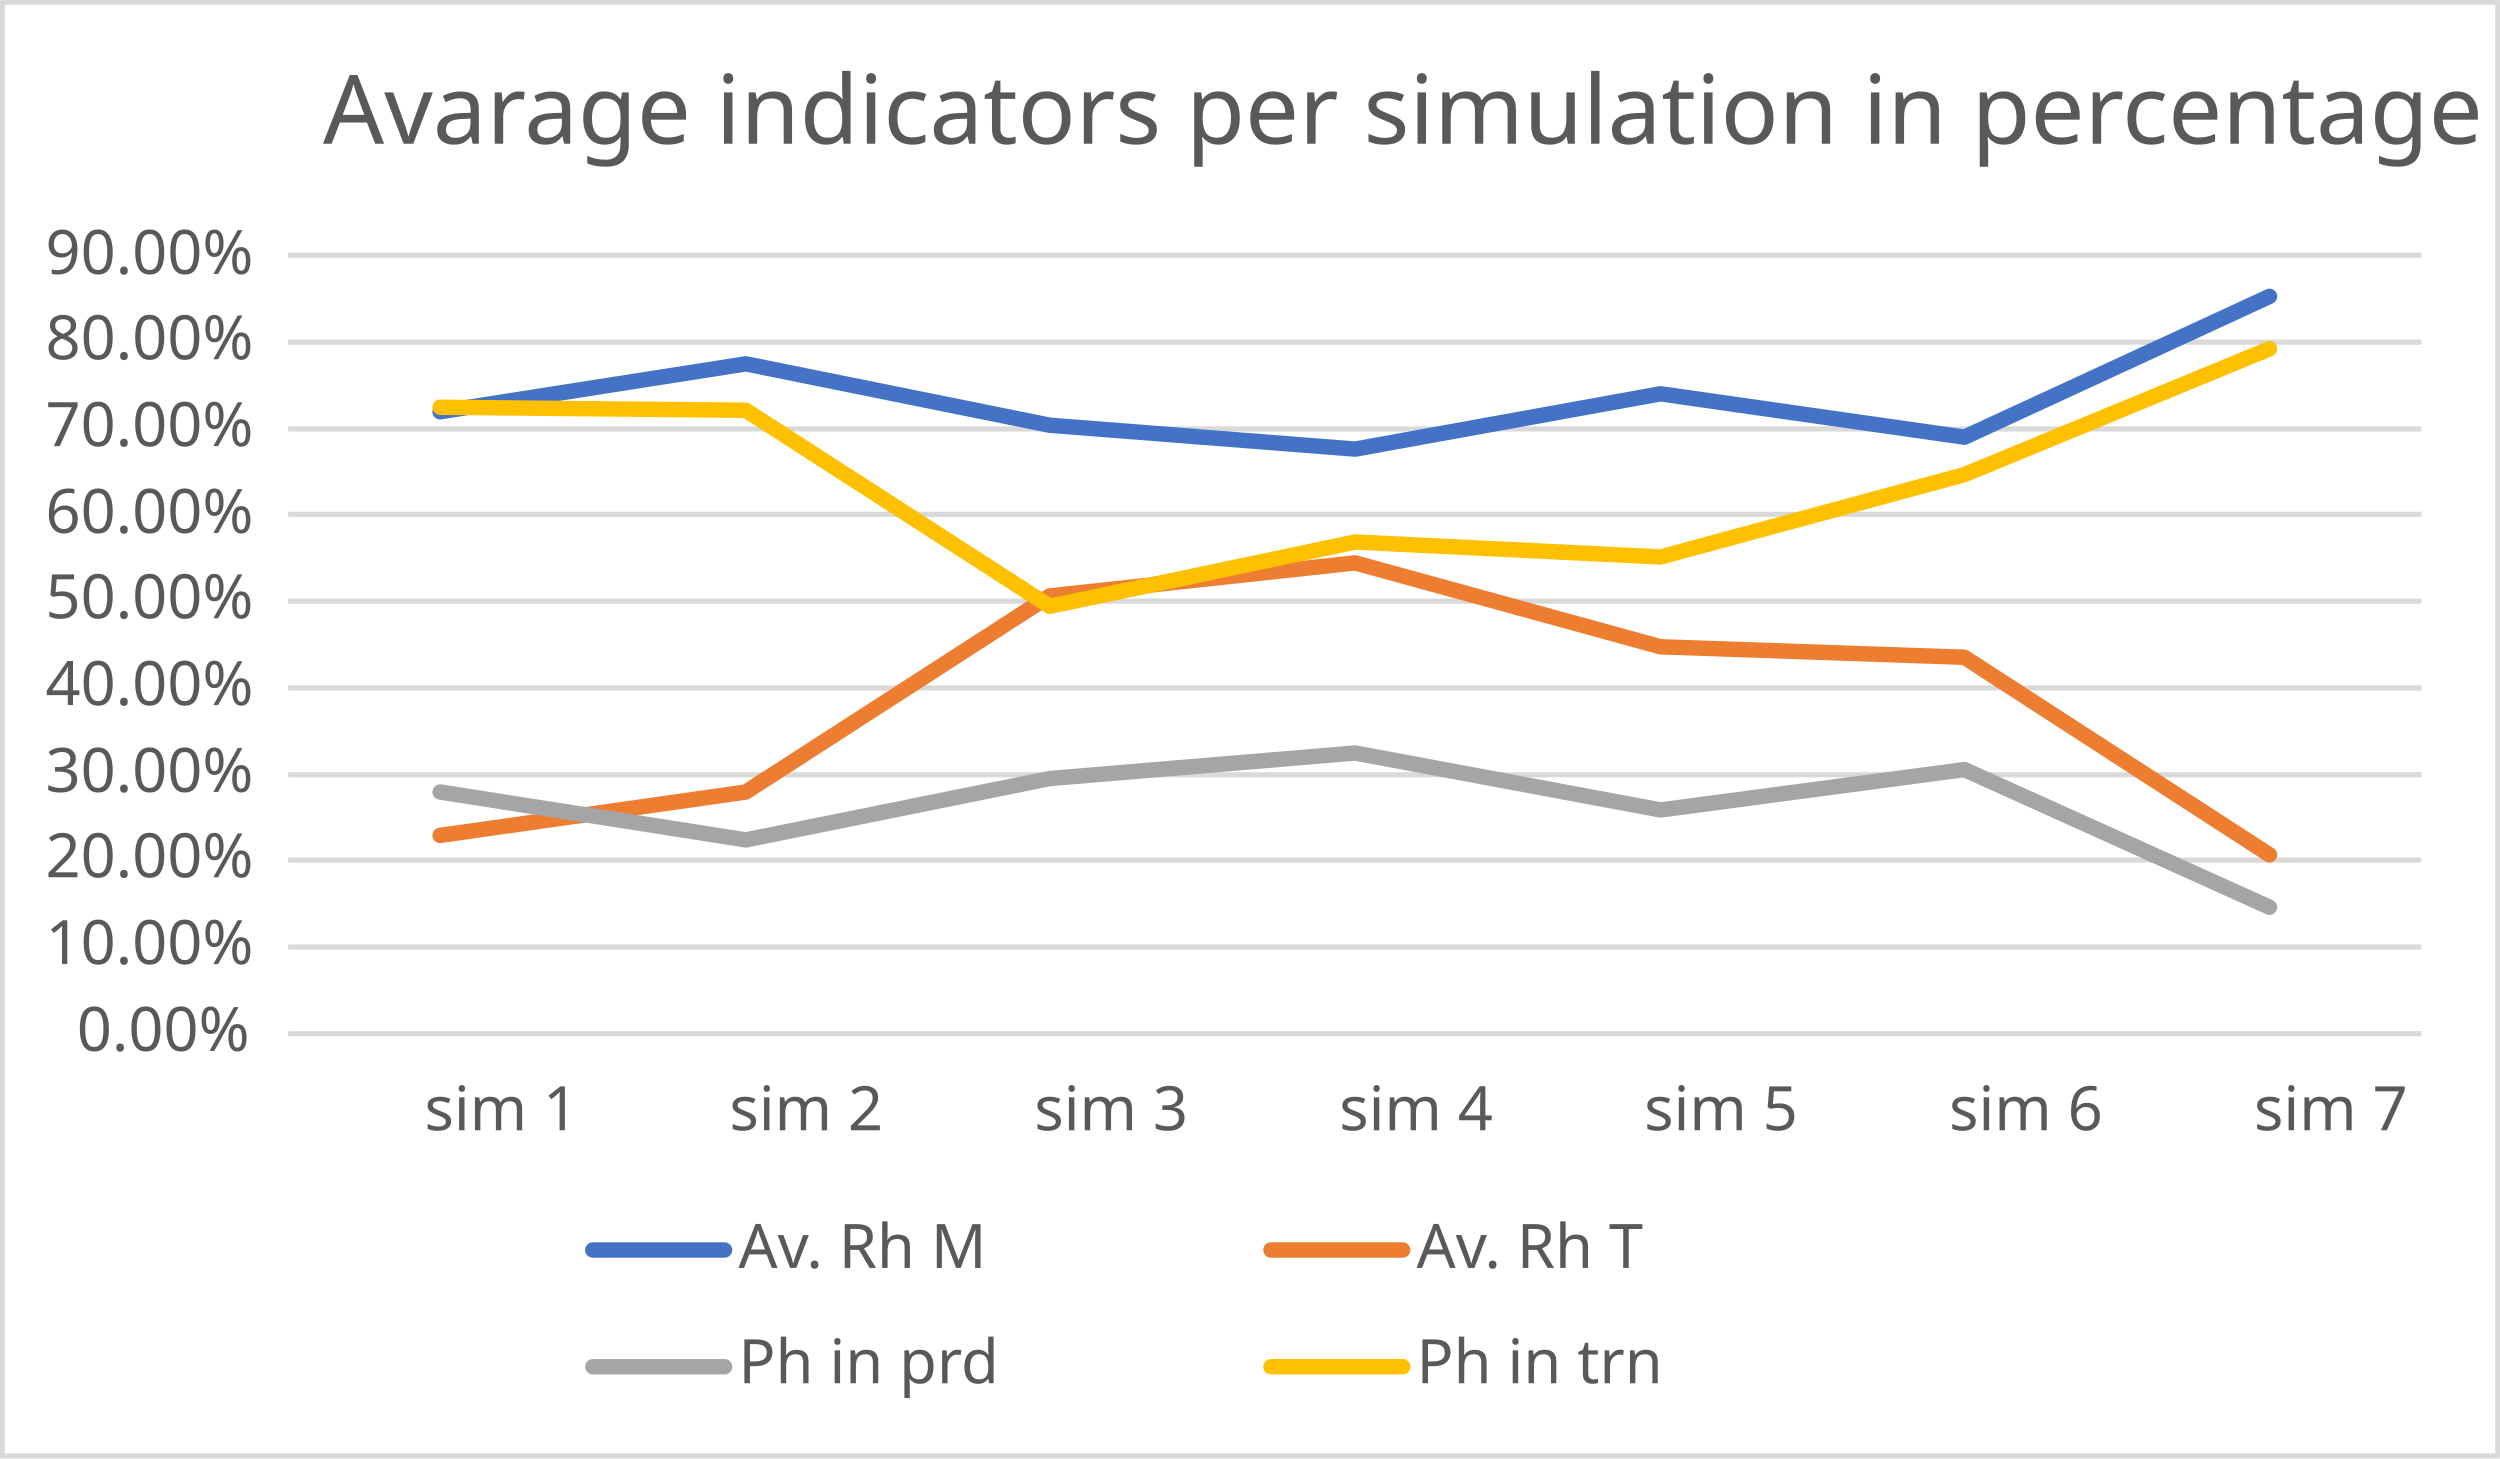
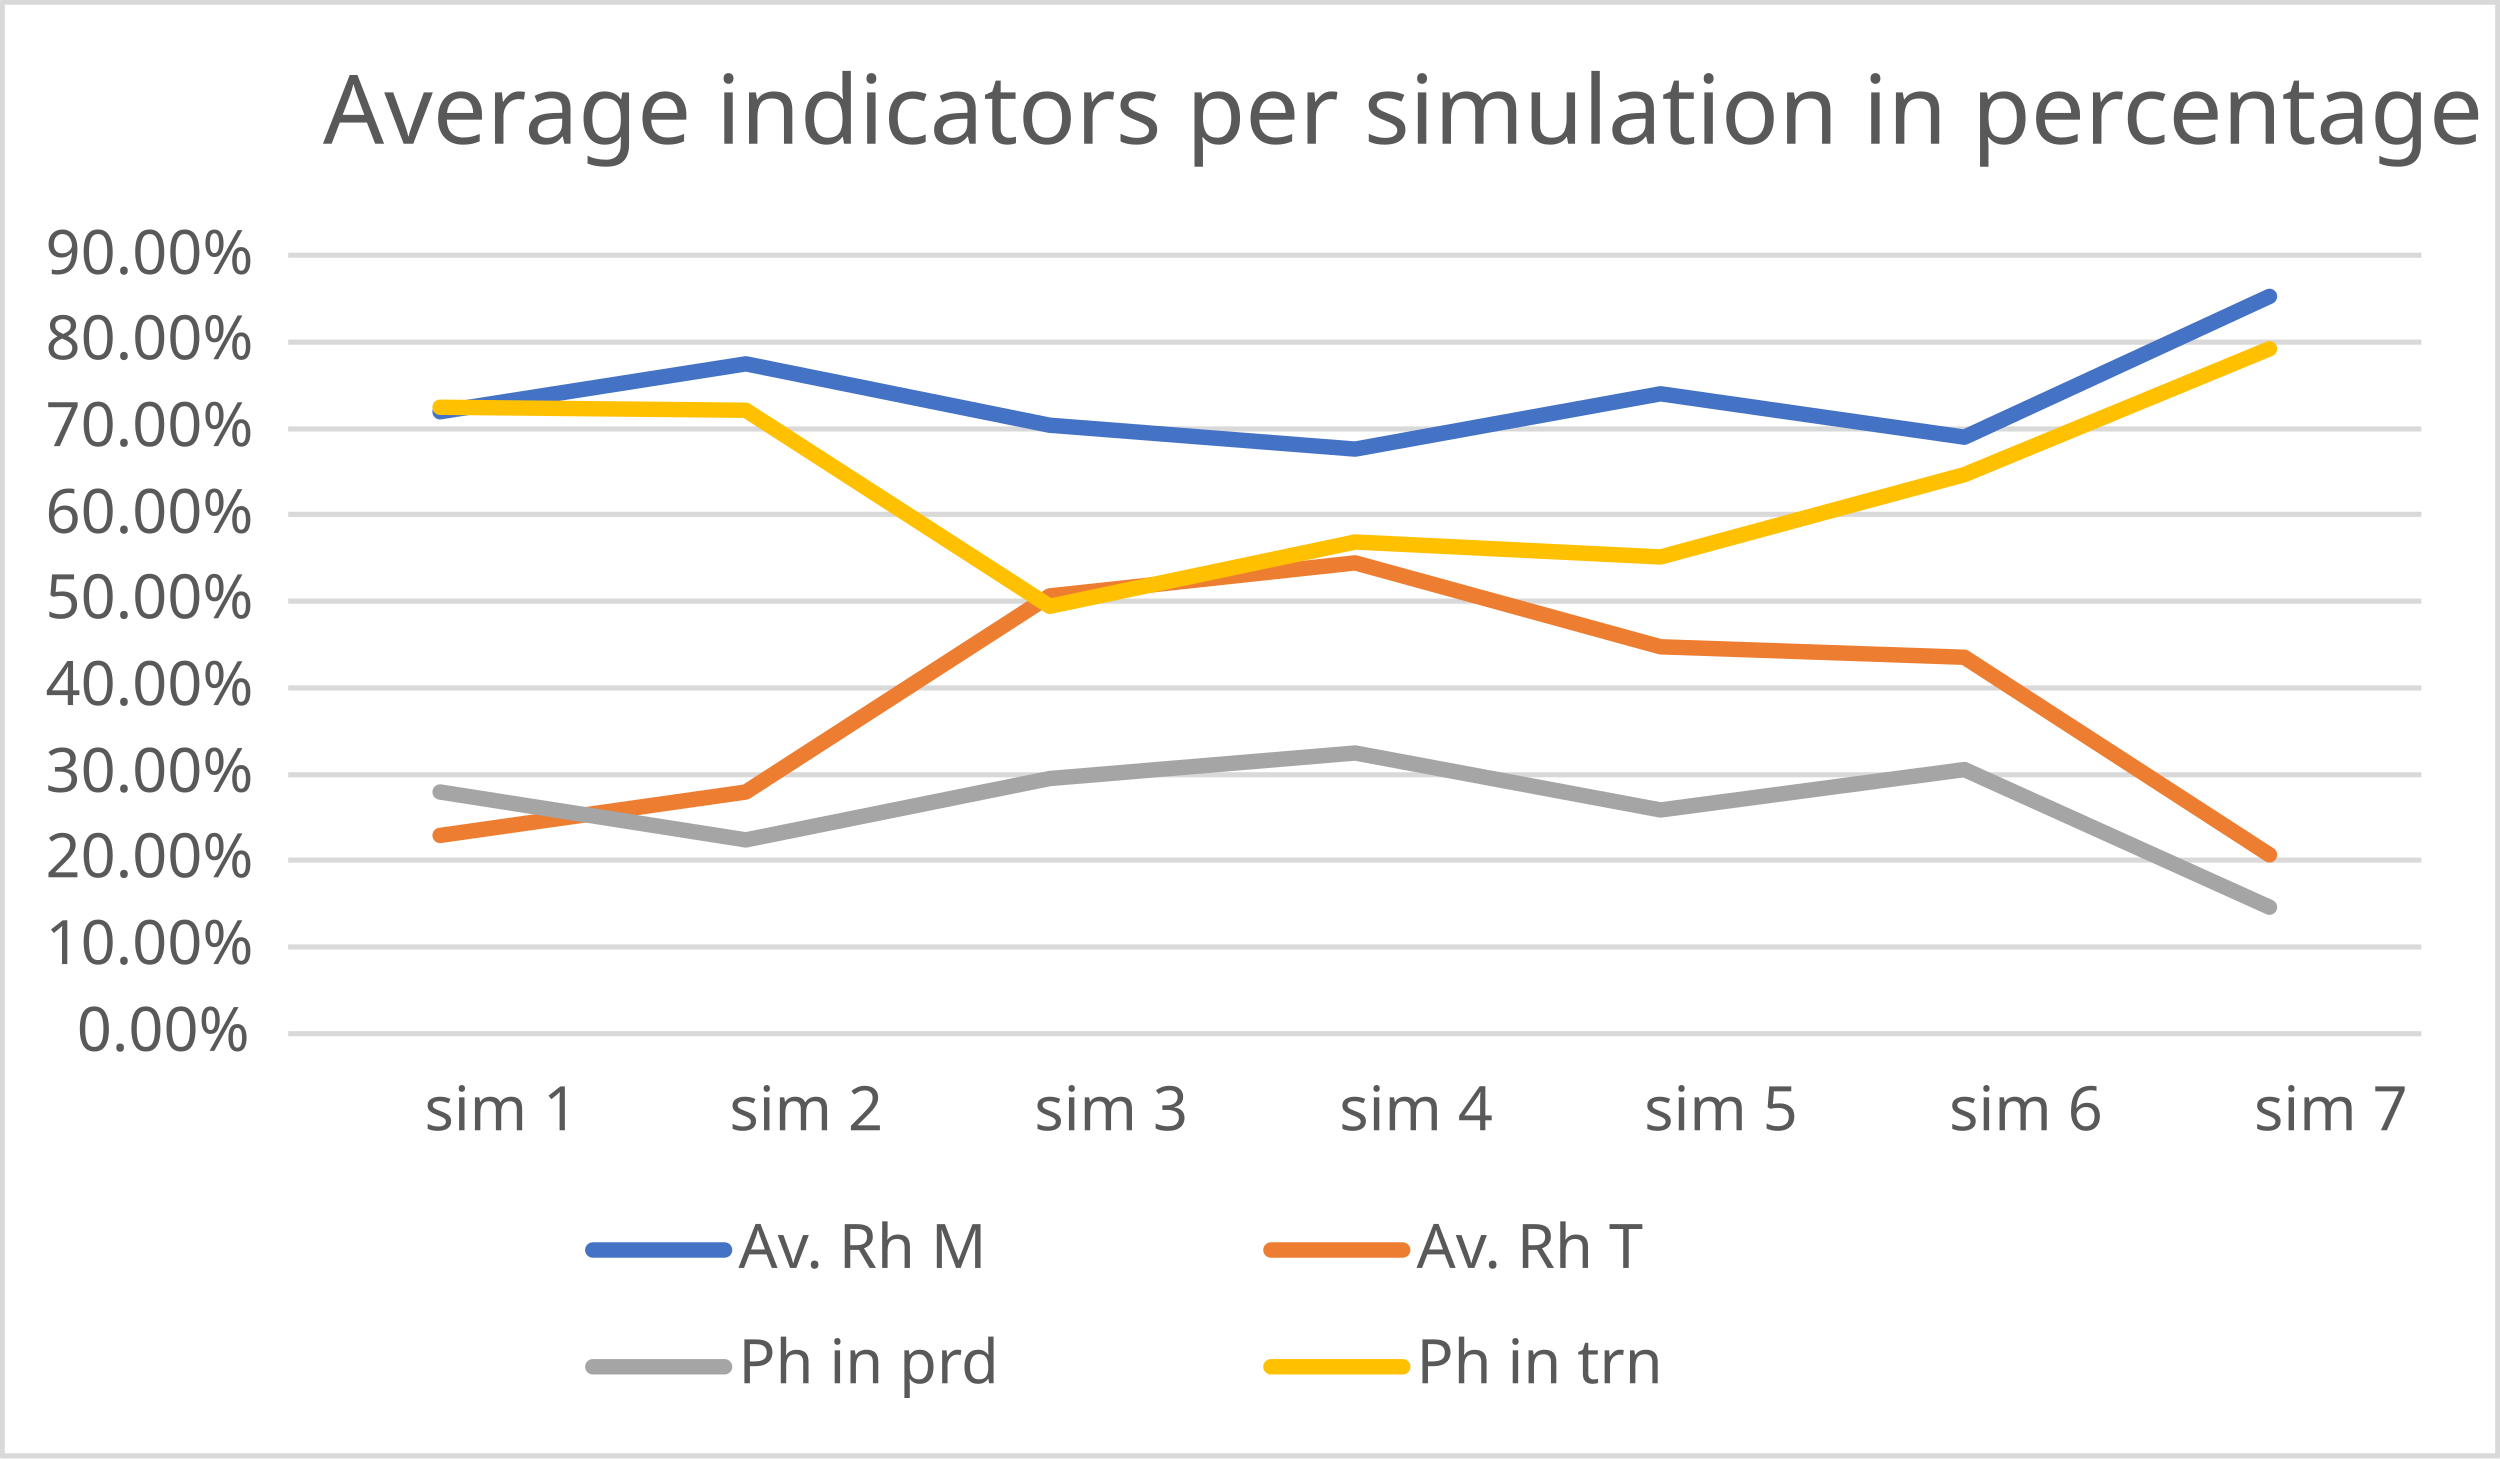
<svg xmlns="http://www.w3.org/2000/svg" width="1670" height="974" overflow="hidden">
  <defs>
    <clipPath id="clip0">
      <rect x="5044" y="1349" width="1670" height="974" />
    </clipPath>
    <clipPath id="clip1">
      <rect x="5044" y="1349" width="1668" height="971" />
    </clipPath>
    <clipPath id="clip2">
      <rect x="5044" y="1349" width="1668" height="971" />
    </clipPath>
    <clipPath id="clip3">
      <rect x="5236" y="1519" width="1429" height="523" />
    </clipPath>
    <clipPath id="clip4">
      <rect x="5236" y="1519" width="1429" height="523" />
    </clipPath>
    <clipPath id="clip5">
      <rect x="5236" y="1519" width="1429" height="523" />
    </clipPath>
    <clipPath id="clip6">
      <rect x="5236" y="1519" width="1429" height="523" />
    </clipPath>
    <clipPath id="clip7">
      <rect x="5044" y="1349" width="1668" height="971" />
    </clipPath>
    <clipPath id="clip8">
      <rect x="5044" y="1349" width="1668" height="971" />
    </clipPath>
    <clipPath id="clip9">
      <rect x="5044" y="1349" width="1668" height="971" />
    </clipPath>
    <clipPath id="clip10">
      <rect x="5044" y="1349" width="1668" height="971" />
    </clipPath>
    <clipPath id="clip11">
      <rect x="5044" y="1349" width="1668" height="971" />
    </clipPath>
    <clipPath id="clip12">
      <rect x="5044" y="1349" width="1668" height="971" />
    </clipPath>
    <clipPath id="clip13">
      <rect x="5044" y="1349" width="1668" height="971" />
    </clipPath>
    <clipPath id="clip14">
      <rect x="5044" y="1349" width="1668" height="971" />
    </clipPath>
    <clipPath id="clip15">
      <rect x="5044" y="1349" width="1668" height="971" />
    </clipPath>
    <clipPath id="clip16">
      <rect x="5044" y="1349" width="1668" height="971" />
    </clipPath>
    <clipPath id="clip17">
      <rect x="5044" y="1349" width="1668" height="971" />
    </clipPath>
    <clipPath id="clip18">
      <rect x="5044" y="1349" width="1668" height="971" />
    </clipPath>
    <clipPath id="clip19">
      <rect x="5044" y="1349" width="1668" height="971" />
    </clipPath>
    <clipPath id="clip20">
      <rect x="5044" y="1349" width="1668" height="971" />
    </clipPath>
    <clipPath id="clip21">
      <rect x="5044" y="1349" width="1668" height="971" />
    </clipPath>
    <clipPath id="clip22">
      <rect x="5044" y="1349" width="1668" height="971" />
    </clipPath>
    <clipPath id="clip23">
      <rect x="5044" y="1349" width="1668" height="971" />
    </clipPath>
    <clipPath id="clip24">
      <rect x="5044" y="1349" width="1668" height="971" />
    </clipPath>
    <clipPath id="clip25">
      <rect x="5044" y="1349" width="1668" height="971" />
    </clipPath>
    <clipPath id="clip26">
      <rect x="5044" y="1349" width="1668" height="971" />
    </clipPath>
    <clipPath id="clip27">
      <rect x="5044" y="1349" width="1668" height="971" />
    </clipPath>
    <clipPath id="clip28">
      <rect x="5044" y="1349" width="1668" height="971" />
    </clipPath>
    <clipPath id="clip29">
      <rect x="5044" y="1349" width="1668" height="971" />
    </clipPath>
    <clipPath id="clip30">
      <rect x="5044" y="1349" width="1668" height="971" />
    </clipPath>
    <clipPath id="clip31">
      <rect x="5044" y="1349" width="1668" height="971" />
    </clipPath>
    <clipPath id="clip32">
      <rect x="5044" y="1349" width="1668" height="971" />
    </clipPath>
  </defs>
  <g clip-path="url(#clip0)" transform="translate(-5044 -1349)">
    <rect x="5045" y="1350" width="1667" height="971" fill="#FFFFFF" />
    <g clip-path="url(#clip1)">
      <path d="M5236.5 1981.57 6661.5 1981.57M5236.5 1923.56 6661.5 1923.56M5236.5 1866.56 6661.5 1866.56M5236.5 1808.56 6661.5 1808.56M5236.5 1750.56 6661.5 1750.56M5236.5 1692.56 6661.5 1692.56M5236.5 1635.55 6661.5 1635.55M5236.5 1577.55 6661.5 1577.55M5236.5 1519.5 6661.5 1519.5" stroke="#D9D9D9" stroke-width="3.438" stroke-linejoin="round" stroke-miterlimit="10" fill="none" />
    </g>
    <g clip-path="url(#clip2)">
      <path d="M5236.5 2039.5 6661.5 2039.5" stroke="#D9D9D9" stroke-width="3.438" stroke-linejoin="round" stroke-miterlimit="10" fill="none" fill-rule="evenodd" />
    </g>
    <g clip-path="url(#clip3)">
      <path d="M5338 1624.05 5542.18 1592.05 5745.19 1633.05 5949.2 1649 6153.2 1612.05 6356.21 1641.05 6560 1547" stroke="#4472C4" stroke-width="10.312" stroke-linecap="round" stroke-linejoin="round" stroke-miterlimit="10" fill="none" />
    </g>
    <g clip-path="url(#clip4)">
      <path d="M5338 1907.06 5542.18 1878.06 5745.19 1747.06 5949.2 1725 6153.2 1781.06 6356.21 1788.06 6560 1920" stroke="#ED7D31" stroke-width="10.312" stroke-linecap="round" stroke-linejoin="round" stroke-miterlimit="10" fill="none" />
    </g>
    <g clip-path="url(#clip5)">
      <path d="M5338 1878.06 5542.18 1910.06 5745.19 1869.06 5949.2 1852 6153.2 1890.06 6356.21 1863.06 6560 1955" stroke="#A5A5A5" stroke-width="10.312" stroke-linecap="round" stroke-linejoin="round" stroke-miterlimit="10" fill="none" />
    </g>
    <g clip-path="url(#clip6)">
      <path d="M5338 1621.05 5542.18 1623.05 5745.19 1754 5949.2 1711.06 6153.2 1721.06 6356.21 1666.05 6560 1582" stroke="#FFC000" stroke-width="10.312" stroke-linecap="round" stroke-linejoin="round" stroke-miterlimit="10" fill="none" />
    </g>
    <g clip-path="url(#clip7)">
      <text fill="#595959" font-family="Calibri,Calibri_MSFontService,sans-serif" font-weight="400" font-size="41" transform="matrix(1 0 0 1 5095.3 2051)">0.00%</text>
    </g>
    <g clip-path="url(#clip8)">
      <text fill="#595959" font-family="Calibri,Calibri_MSFontService,sans-serif" font-weight="400" font-size="41" transform="matrix(1 0 0 1 5074.4 1993)">10.00%</text>
    </g>
    <g clip-path="url(#clip9)">
      <text fill="#595959" font-family="Calibri,Calibri_MSFontService,sans-serif" font-weight="400" font-size="41" transform="matrix(1 0 0 1 5074.4 1935)">20.00%</text>
    </g>
    <g clip-path="url(#clip10)">
      <text fill="#595959" font-family="Calibri,Calibri_MSFontService,sans-serif" font-weight="400" font-size="41" transform="matrix(1 0 0 1 5074.4 1878)">30.00%</text>
    </g>
    <g clip-path="url(#clip11)">
      <text fill="#595959" font-family="Calibri,Calibri_MSFontService,sans-serif" font-weight="400" font-size="41" transform="matrix(1 0 0 1 5074.4 1820)">40.00%</text>
    </g>
    <g clip-path="url(#clip12)">
      <text fill="#595959" font-family="Calibri,Calibri_MSFontService,sans-serif" font-weight="400" font-size="41" transform="matrix(1 0 0 1 5074.4 1762)">50.00%</text>
    </g>
    <g clip-path="url(#clip13)">
      <text fill="#595959" font-family="Calibri,Calibri_MSFontService,sans-serif" font-weight="400" font-size="41" transform="matrix(1 0 0 1 5074.4 1705)">60.00%</text>
    </g>
    <g clip-path="url(#clip14)">
      <text fill="#595959" font-family="Calibri,Calibri_MSFontService,sans-serif" font-weight="400" font-size="41" transform="matrix(1 0 0 1 5074.4 1647)">70.00%</text>
    </g>
    <g clip-path="url(#clip15)">
      <text fill="#595959" font-family="Calibri,Calibri_MSFontService,sans-serif" font-weight="400" font-size="41" transform="matrix(1 0 0 1 5074.4 1589)">80.00%</text>
    </g>
    <g clip-path="url(#clip16)">
      <text fill="#595959" font-family="Calibri,Calibri_MSFontService,sans-serif" font-weight="400" font-size="41" transform="matrix(1 0 0 1 5074.4 1532)">90.00%</text>
    </g>
    <g clip-path="url(#clip17)">
      <text fill="#595959" font-family="Calibri,Calibri_MSFontService,sans-serif" font-weight="400" font-size="41" transform="matrix(1 0 0 1 5327.56 2104)">sim 1</text>
    </g>
    <g clip-path="url(#clip18)">
      <text fill="#595959" font-family="Calibri,Calibri_MSFontService,sans-serif" font-weight="400" font-size="41" transform="matrix(1 0 0 1 5531.25 2104)">sim 2</text>
    </g>
    <g clip-path="url(#clip19)">
      <text fill="#595959" font-family="Calibri,Calibri_MSFontService,sans-serif" font-weight="400" font-size="41" transform="matrix(1 0 0 1 5734.93 2104)">sim 3</text>
    </g>
    <g clip-path="url(#clip20)">
      <text fill="#595959" font-family="Calibri,Calibri_MSFontService,sans-serif" font-weight="400" font-size="41" transform="matrix(1 0 0 1 5938.62 2104)">sim 4</text>
    </g>
    <g clip-path="url(#clip21)">
      <text fill="#595959" font-family="Calibri,Calibri_MSFontService,sans-serif" font-weight="400" font-size="41" transform="matrix(1 0 0 1 6142.3 2104)">sim 5</text>
    </g>
    <g clip-path="url(#clip22)">
      <text fill="#595959" font-family="Calibri,Calibri_MSFontService,sans-serif" font-weight="400" font-size="41" transform="matrix(1 0 0 1 6345.99 2104)">sim 6</text>
    </g>
    <g clip-path="url(#clip23)">
      <text fill="#595959" font-family="Calibri,Calibri_MSFontService,sans-serif" font-weight="400" font-size="41" transform="matrix(1 0 0 1 6549.67 2104)">sim 7</text>
    </g>
    <g clip-path="url(#clip24)">
-       <text fill="#595959" font-family="Calibri,Calibri_MSFontService,sans-serif" font-weight="400" font-size="64" transform="matrix(1 0 0 1 5259.73 1445)">Avarage indicators per
+       <text fill="#595959" font-family="Calibri,Calibri_MSFontService,sans-serif" font-weight="400" font-size="64" transform="matrix(1 0 0 1 5259.73 1445)">Average indicators per
                simulation in percentage</text>
    </g>
    <g clip-path="url(#clip25)">
      <path d="M5440 2184 5528 2184" stroke="#4472C4" stroke-width="10.312" stroke-linecap="round" stroke-linejoin="round" stroke-miterlimit="10" fill="none" fill-rule="evenodd" />
    </g>
    <g clip-path="url(#clip26)">
      <text fill="#595959" font-family="Calibri,Calibri_MSFontService,sans-serif" font-weight="400" font-size="41" transform="matrix(1 0 0 1 5537.27 2196)">Av. Rh M</text>
    </g>
    <g clip-path="url(#clip27)">
      <path d="M5893 2184 5981 2184" stroke="#ED7D31" stroke-width="10.312" stroke-linecap="round" stroke-linejoin="round" stroke-miterlimit="10" fill="none" fill-rule="evenodd" />
    </g>
    <g clip-path="url(#clip28)">
      <text fill="#595959" font-family="Calibri,Calibri_MSFontService,sans-serif" font-weight="400" font-size="41" transform="matrix(1 0 0 1 5990.22 2196)">Av. Rh T</text>
    </g>
    <g clip-path="url(#clip29)">
      <path d="M5440 2262 5528 2262" stroke="#A5A5A5" stroke-width="10.312" stroke-linecap="round" stroke-linejoin="round" stroke-miterlimit="10" fill="none" fill-rule="evenodd" />
    </g>
    <g clip-path="url(#clip30)">
      <text fill="#595959" font-family="Calibri,Calibri_MSFontService,sans-serif" font-weight="400" font-size="41" transform="matrix(1 0 0 1 5537.27 2273)">Ph in prd</text>
    </g>
    <g clip-path="url(#clip31)">
      <path d="M5893 2262 5981 2262" stroke="#FFC000" stroke-width="10.312" stroke-linecap="round" stroke-linejoin="round" stroke-miterlimit="10" fill="none" fill-rule="evenodd" />
    </g>
    <g clip-path="url(#clip32)">
      <text fill="#595959" font-family="Calibri,Calibri_MSFontService,sans-serif" font-weight="400" font-size="41" transform="matrix(1 0 0 1 5990.22 2273)">Ph in trn</text>
    </g>
    <rect x="5045.5" y="1350.5" width="1667" height="971" stroke="#D9D9D9" stroke-width="3.438" stroke-linejoin="round" stroke-miterlimit="10" fill="none" />
  </g>
</svg>
